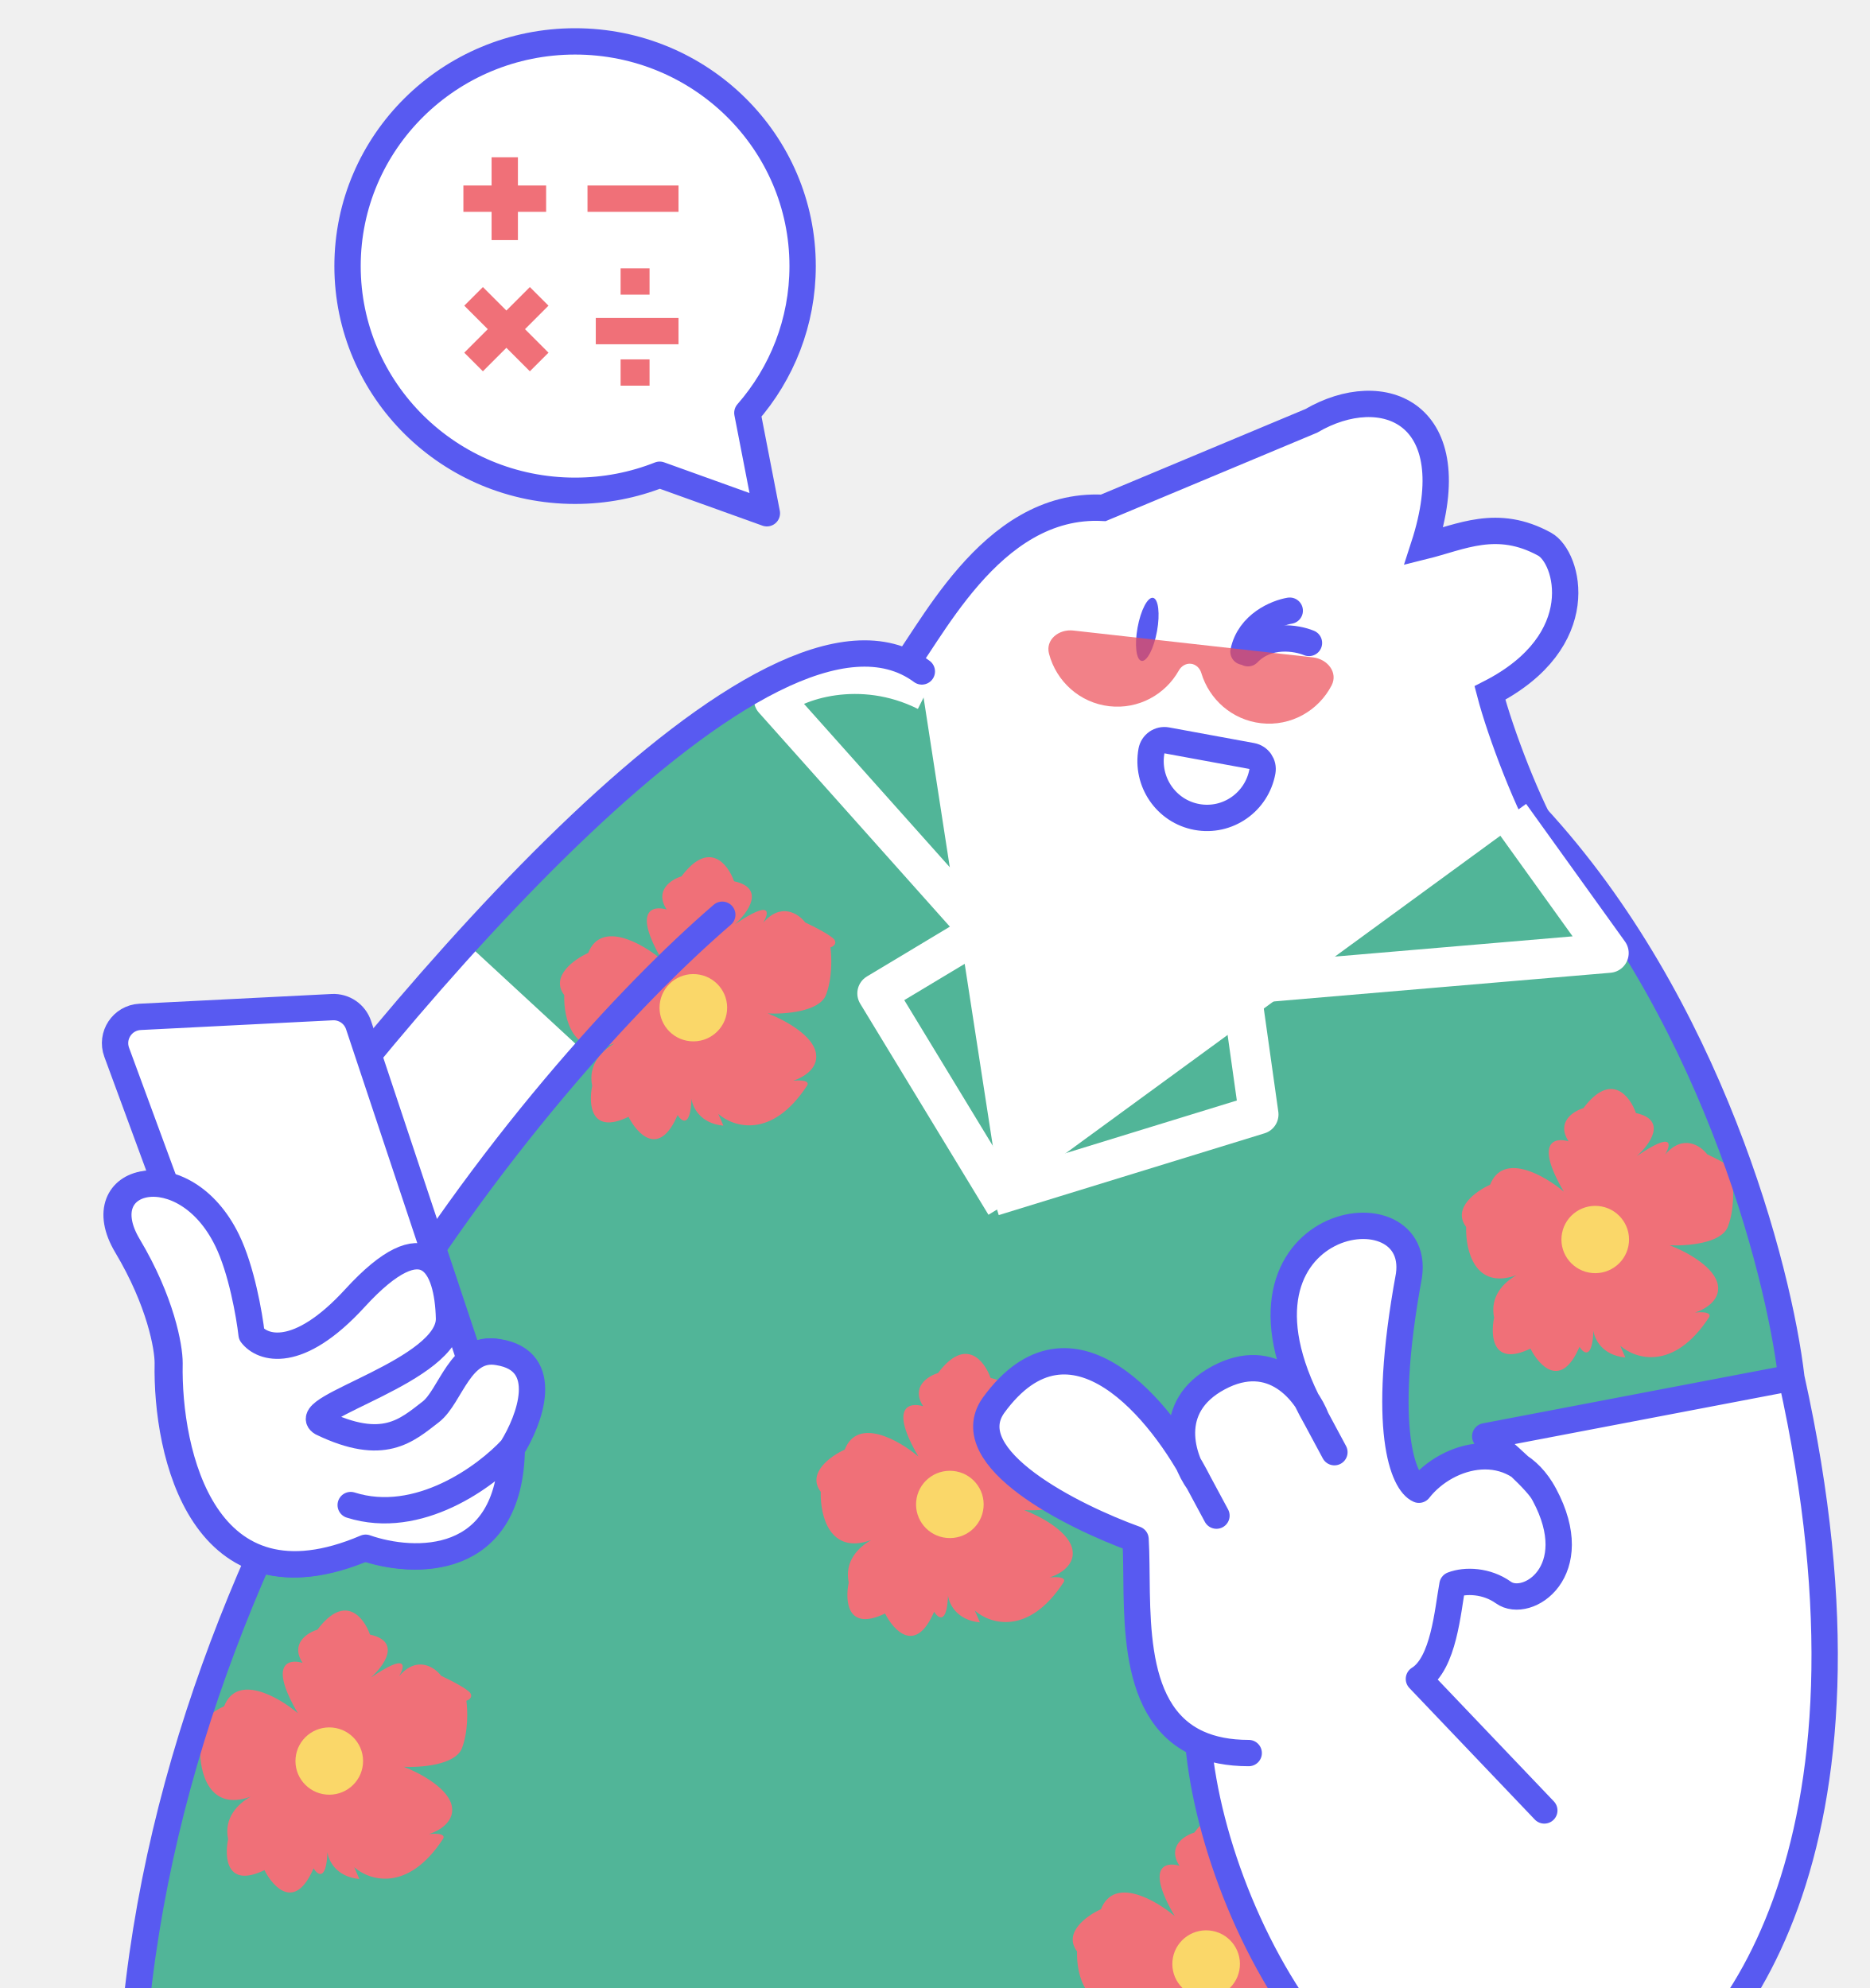
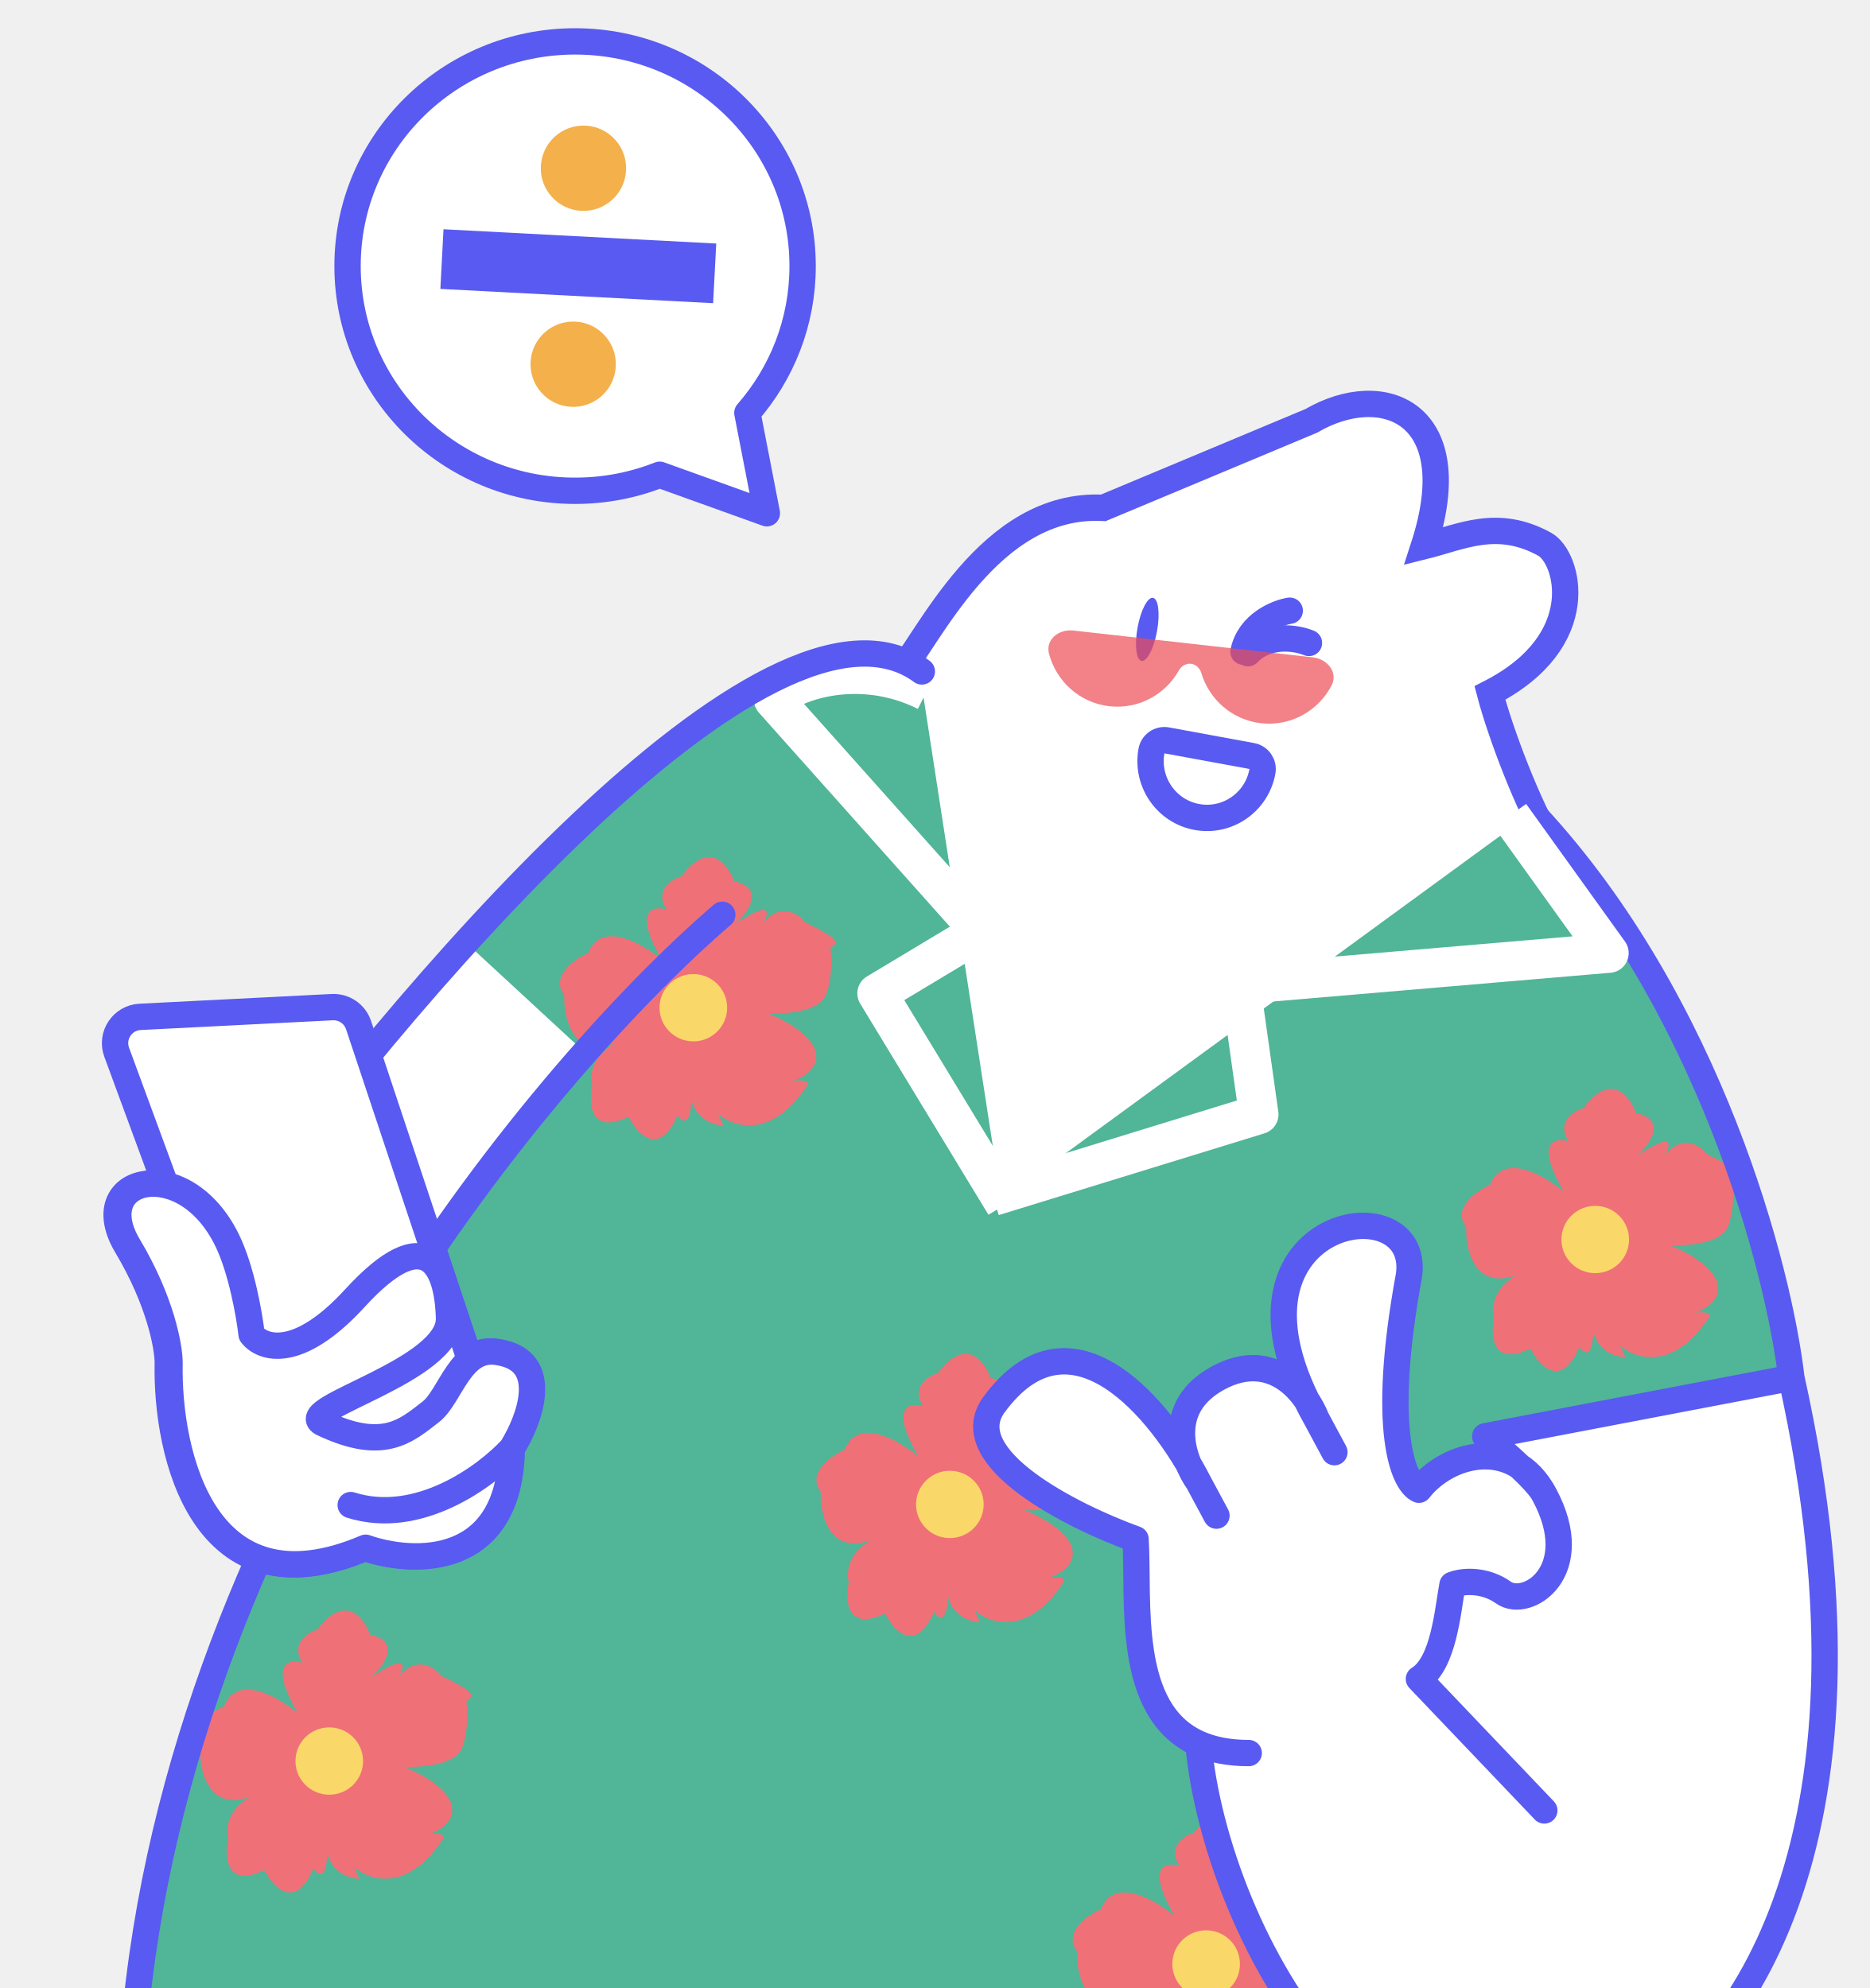
<svg xmlns="http://www.w3.org/2000/svg" width="142" height="151" viewBox="0 0 142 151" fill="none">
  <path d="M83.78 38.575C75.082 38.11 70.496 48.6 68.001 51.5L74.501 94.5L117.811 64.136C116.059 61.307 113.919 55.63 113.139 52.635C120.894 48.668 119.09 42.321 117.294 41.335C113.676 39.348 110.967 40.786 108.118 41.492C111.423 31.313 105.008 28.79 99.566 31.97L83.78 38.575Z" fill="white" stroke="#585AF1" stroke-width="2" />
  <path d="M12.741 103.544C12.747 102.328 12.13 98.843 9.615 94.629C6.472 89.36 13.87 87.543 17.114 94.206C30.005 76.219 58.439 42.448 70 51L32 95.476C33.384 95.847 33.906 97.904 33.964 100.123C34.068 104.118 22.353 106.931 24.306 108.066C28.986 110.324 30.732 108.66 32.572 107.244C34.101 106.068 34.81 102.167 37.72 102.706C41.786 103.359 40.088 107.856 38.731 110.023C38.602 119.119 31.28 118.838 27.635 117.56C15.371 122.803 12.596 110.4 12.741 103.544Z" fill="white" />
  <path d="M76.028 91.174L70.059 52.503C63.022 42.191 44.298 61.202 35.816 71.996L43.984 79.541C19.48 107.523 11.626 137.18 10.055 153.424H99.59L107.758 128.272L112.471 110.037L136.033 104.378C132.514 79.73 120.953 66.022 115.612 62.249L76.028 91.174Z" fill="#51B598" />
  <path d="M83.604 145.015C84.595 142.493 87.75 144.313 89.203 145.538C86.968 141.73 88.512 141.403 89.563 141.715C88.613 140.255 89.918 139.427 90.69 139.196C92.795 136.393 94.228 138.277 94.682 139.569C97.1 140.096 95.728 141.97 94.739 142.842C97.556 140.92 97.35 141.961 96.895 142.722C98.258 141.136 99.591 142.046 100.087 142.7C100.755 143.012 102.136 143.716 102.315 144.033C102.494 144.35 102.18 144.538 102.001 144.593C102.095 145.262 102.158 146.921 101.661 148.203C101.163 149.485 98.506 149.676 97.239 149.611C98.267 149.993 100.426 151.087 100.846 152.412C101.265 153.737 99.899 154.502 99.164 154.719C100.304 154.611 100.348 154.919 100.228 155.086C97.538 159.205 94.613 158.239 93.487 157.241L93.874 158.134C92.09 157.967 91.516 156.7 91.452 156.086C91.368 158.307 90.711 157.838 90.394 157.327C88.999 160.581 87.329 158.772 86.668 157.46C83.774 158.861 83.622 156.479 83.908 155.113C83.574 153.486 84.646 152.425 85.613 151.883C82.449 153.025 81.731 150.004 81.786 148.219C80.707 146.79 82.549 145.487 83.604 145.015Z" fill="#F07078" />
  <ellipse rx="2.567" ry="2.556" transform="matrix(0.995654 0.0931251 -0.0938112 0.99559 91.5892 149.175)" fill="#FAD769" />
  <path d="M17.018 129.602C18.009 127.081 21.164 128.9 22.617 130.125C20.382 126.317 21.926 125.99 22.977 126.303C22.027 124.842 23.332 124.015 24.104 123.783C26.209 120.981 27.642 122.864 28.096 124.157C30.515 124.683 29.142 126.558 28.153 127.429C30.97 125.507 30.764 126.549 30.309 127.31C31.672 125.723 33.005 126.633 33.501 127.287C34.169 127.599 35.55 128.303 35.729 128.62C35.908 128.937 35.594 129.125 35.415 129.18C35.509 129.849 35.572 131.509 35.075 132.79C34.577 134.072 31.92 134.263 30.654 134.198C31.681 134.58 33.84 135.675 34.26 136.999C34.679 138.324 33.313 139.089 32.578 139.306C33.718 139.198 33.762 139.506 33.642 139.673C30.952 143.793 28.027 142.826 26.901 141.828L27.288 142.721C25.504 142.555 24.93 141.287 24.866 140.674C24.782 142.894 24.125 142.426 23.808 141.914C22.413 145.169 20.743 143.359 20.082 142.047C17.189 143.448 17.036 141.066 17.322 139.7C16.988 138.073 18.06 137.012 19.027 136.47C15.863 137.613 15.145 134.592 15.2 132.806C14.121 131.377 15.963 130.074 17.018 129.602Z" fill="#F07078" />
  <ellipse rx="2.567" ry="2.556" transform="matrix(0.995654 0.0931254 -0.0938109 0.99559 25.0032 133.762)" fill="#FAD769" />
  <path d="M64.143 110.109C65.134 107.588 68.289 109.408 69.742 110.633C67.507 106.824 69.051 106.498 70.102 106.81C69.152 105.35 70.457 104.522 71.229 104.291C73.334 101.488 74.767 103.372 75.221 104.664C77.64 105.19 76.267 107.065 75.278 107.937C78.095 106.015 77.889 107.056 77.434 107.817C78.797 106.231 80.13 107.141 80.626 107.794C81.294 108.107 82.675 108.811 82.854 109.128C83.033 109.444 82.719 109.633 82.54 109.687C82.634 110.357 82.697 112.016 82.2 113.298C81.702 114.58 79.045 114.771 77.778 114.706C78.806 115.087 80.966 116.182 81.385 117.507C81.804 118.832 80.438 119.597 79.703 119.814C80.843 119.706 80.887 120.014 80.767 120.181C78.077 124.3 75.153 123.334 74.026 122.336L74.413 123.229C72.629 123.062 72.055 121.794 71.991 121.181C71.907 123.402 71.25 122.933 70.933 122.421C69.538 125.676 67.868 123.867 67.207 122.555C64.314 123.956 64.161 121.574 64.447 120.208C64.113 118.581 65.185 117.519 66.152 116.978C62.988 118.12 62.27 115.099 62.325 113.314C61.246 111.885 63.088 110.582 64.143 110.109Z" fill="#F07078" />
  <ellipse rx="2.567" ry="2.556" transform="matrix(0.995654 0.093125 -0.0938113 0.99559 72.1282 114.27)" fill="#FAD769" />
  <path d="M44.665 72.382C45.656 69.861 48.81 71.681 50.264 72.906C48.029 69.097 49.572 68.77 50.624 69.083C49.674 67.623 50.979 66.795 51.75 66.564C53.855 63.761 55.289 65.645 55.742 66.937C58.161 67.463 56.788 69.338 55.8 70.21C58.617 68.288 58.411 69.329 57.955 70.09C59.318 68.503 60.651 69.414 61.148 70.067C61.816 70.38 63.196 71.084 63.376 71.4C63.555 71.717 63.241 71.906 63.061 71.96C63.155 72.63 63.218 74.289 62.721 75.571C62.224 76.853 59.566 77.043 58.3 76.978C59.327 77.36 61.487 78.455 61.906 79.78C62.325 81.104 60.96 81.869 60.224 82.086C61.364 81.979 61.408 82.286 61.288 82.454C58.599 86.573 55.674 85.607 54.548 84.609L54.934 85.502C53.151 85.335 52.577 84.067 52.512 83.454C52.429 85.674 51.772 85.206 51.454 84.694C50.059 87.949 48.389 86.139 47.728 84.828C44.835 86.228 44.683 83.847 44.968 82.481C44.635 80.853 45.707 79.792 46.674 79.25C43.51 80.393 42.791 77.372 42.846 75.587C41.768 74.157 43.609 72.855 44.665 72.382Z" fill="#F07078" />
  <ellipse rx="2.567" ry="2.556" transform="matrix(0.995654 0.093125 -0.0938112 0.99559 52.6497 76.5425)" fill="#FAD769" />
  <path d="M113.151 89.988C114.142 87.467 117.297 89.287 118.75 90.512C116.515 86.703 118.059 86.376 119.11 86.689C118.16 85.229 119.465 84.401 120.237 84.17C122.342 81.367 123.775 83.251 124.228 84.543C126.647 85.069 125.275 86.944 124.286 87.816C127.103 85.894 126.897 86.935 126.442 87.696C127.805 86.109 129.138 87.02 129.634 87.673C130.302 87.986 131.683 88.69 131.862 89.006C132.041 89.323 131.727 89.512 131.548 89.566C131.641 90.236 131.705 91.895 131.207 93.177C130.71 94.459 128.053 94.649 126.786 94.585C127.814 94.966 129.973 96.061 130.392 97.386C130.812 98.71 129.446 99.475 128.711 99.692C129.851 99.585 129.895 99.892 129.774 100.06C127.085 104.179 124.16 103.213 123.034 102.215L123.421 103.108C121.637 102.941 121.063 101.673 120.999 101.06C120.915 103.281 120.258 102.812 119.94 102.3C118.546 105.555 116.875 103.745 116.215 102.434C113.321 103.834 113.169 101.453 113.455 100.087C113.121 98.46 114.193 97.398 115.16 96.856C111.996 97.999 111.278 94.978 111.333 93.193C110.254 91.763 112.096 90.461 113.151 89.988Z" fill="#F07078" />
  <ellipse rx="2.567" ry="2.556" transform="matrix(0.995654 0.093125 -0.0938113 0.99559 121.136 94.1487)" fill="#FAD769" />
  <path d="M76.341 91.489L66.602 75.455L74.456 70.739L58.748 53.133C60.319 51.665 65.345 49.989 70.372 52.504" stroke="white" stroke-width="3" stroke-linejoin="round" />
  <ellipse rx="0.751" ry="2.434" transform="matrix(-0.984347 -0.176241 -0.178671 0.983909 87.1207 47.8038)" fill="#585AF1" />
  <path d="M99.397 48.836C98.473 48.451 96.254 48.067 94.768 49.617" stroke="#585AF1" stroke-width="2" stroke-linecap="round" />
  <path d="M97.938 46.385C96.95 46.548 94.865 47.399 94.425 49.5" stroke="#585AF1" stroke-width="2" stroke-linecap="round" />
  <path d="M54.847 69.481C40.605 81.742 11.681 116.64 9.922 158.14" stroke="#585AF1" stroke-width="2" stroke-linecap="round" />
  <path d="M95.863 58.589C95.962 58.046 95.601 57.524 95.058 57.424L88.6 56.236C88.057 56.136 87.537 56.495 87.438 57.039C87.016 59.373 88.55 61.625 90.884 62.054C93.217 62.484 95.441 60.924 95.863 58.589Z" stroke="#585AF1" stroke-width="2" stroke-linecap="round" stroke-linejoin="round" />
  <path opacity="0.7" fill-rule="evenodd" clip-rule="evenodd" d="M90.436 50.417C90.058 50.375 89.703 50.592 89.518 50.924C88.493 52.755 86.454 53.89 84.251 53.643C81.987 53.39 80.209 51.749 79.658 49.654C79.376 48.585 80.402 47.769 81.5 47.892L88.043 48.625C88.044 48.625 88.044 48.625 88.044 48.625C88.044 48.625 88.044 48.625 88.044 48.625L95.187 49.426C95.187 49.426 95.187 49.426 95.187 49.426C95.187 49.426 95.187 49.426 95.187 49.426L99.703 49.932C100.801 50.055 101.624 51.078 101.117 52.059C100.123 53.981 98.031 55.188 95.767 54.934C93.564 54.687 91.822 53.128 91.221 51.114C91.112 50.749 90.814 50.46 90.436 50.417Z" fill="#EC4C56" />
  <path d="M107.747 113.154C109.454 110.971 112.854 109.708 115.397 111.387C114.483 110.521 113.449 109.637 112.784 109.095L136.031 104.654C144.074 140.84 131.006 156.525 123.467 159.843C105.59 171.125 92.309 147.054 91.002 132.433C85.45 129.947 86.514 121.626 86.23 116.912C81.457 115.191 72.617 110.749 75.44 106.746C80.882 99.254 87.166 105.939 90.26 111.215C89.443 109.251 89.264 106.407 92.523 104.654C95.768 102.908 98.034 104.604 99.225 106.361C92.376 92.381 107.977 89.894 106.992 96.87C104.815 108.688 106.588 112.65 107.747 113.154Z" fill="white" />
  <path d="M117.269 113.521C120.412 119.372 115.955 122.246 114.161 120.961C112.891 120.051 111.276 119.999 110.295 120.378C109.932 122.348 109.637 126.359 107.747 127.524L117.269 137.514M117.269 113.521C114.881 109.075 109.931 110.363 107.747 113.154C106.588 112.65 104.815 108.688 106.992 96.87C108.009 89.669 91.351 92.552 99.96 107.751M117.269 113.521C116.813 112.535 114.089 110.159 112.784 109.095L136.031 104.654M99.96 107.751C99.203 105.792 96.657 102.43 92.523 104.654C88.389 106.878 89.787 110.858 91.002 112.57M99.96 107.751L101.33 110.302M91.002 112.57C88.282 107.231 81.362 98.592 75.44 106.746C72.617 110.749 81.457 115.191 86.23 116.912C86.514 121.626 85.45 129.947 91.002 132.433M91.002 112.57L92.373 115.121M94.822 133.155C93.288 133.155 92.031 132.894 91.002 132.433M91.002 132.433C92.309 147.054 105.59 171.125 123.467 159.843C131.006 156.525 144.074 140.84 136.031 104.654M136.031 104.654C135.07 96.388 129.829 76.272 116.554 61.936" stroke="#585AF1" stroke-width="2" stroke-linecap="round" stroke-linejoin="round" />
  <path d="M9.615 94.629C12.13 98.843 12.747 102.328 12.741 103.544C12.596 110.4 15.371 122.803 27.635 117.56C31.28 118.838 38.602 119.119 38.731 110.023C40.088 107.856 41.786 103.359 37.72 102.706C34.81 102.167 34.101 106.068 32.572 107.244C30.732 108.66 28.986 110.324 24.306 108.066C22.353 106.931 34.068 104.118 33.964 100.123C33.859 96.129 32.255 92.661 26.82 98.601C22.472 103.352 19.777 102.417 18.973 101.356C18.807 99.897 18.203 96.425 17.114 94.206C13.87 87.543 6.472 89.36 9.615 94.629Z" fill="white" />
  <path d="M17.114 94.206C13.87 87.543 6.472 89.36 9.615 94.629C12.13 98.843 12.747 102.328 12.741 103.544C12.596 110.4 15.371 122.803 27.635 117.56C31.28 118.838 38.602 119.119 38.731 110.023M17.114 94.206C18.203 96.425 18.807 99.897 18.973 101.356C19.777 102.417 22.472 103.352 26.82 98.601C32.255 92.661 33.859 96.129 33.964 100.123C34.068 104.118 22.353 106.931 24.306 108.066C28.986 110.324 30.732 108.66 32.572 107.244C34.101 106.068 34.81 102.167 37.72 102.706C41.786 103.359 40.088 107.856 38.731 110.023M17.114 94.206C30.005 76.219 58.439 42.448 70 51M38.731 110.023C36.792 112.134 31.632 115.949 26.498 114.318" stroke="#585AF1" stroke-width="2" stroke-linecap="round" stroke-linejoin="round" />
  <path d="M20.601 111.816L8.861 79.925C8.395 78.659 9.29 77.305 10.637 77.237L25.229 76.498C26.126 76.453 26.944 77.011 27.228 77.864L38.413 111.463C38.863 112.813 37.798 114.188 36.378 114.09L22.34 113.12C21.554 113.066 20.873 112.555 20.601 111.816Z" fill="white" stroke="#585AF1" stroke-width="2" />
  <path d="M9.748 94.628C12.262 98.843 12.879 102.328 12.874 103.544C12.729 110.4 15.504 122.802 27.767 117.56C31.413 118.838 38.735 119.119 38.863 110.023C40.221 107.856 41.919 103.358 37.853 102.705C34.943 102.167 34.233 106.068 32.705 107.244C30.865 108.659 29.119 110.324 24.439 108.066C22.486 106.931 34.201 104.118 34.096 100.123C33.992 96.129 32.387 92.661 26.953 98.6C22.605 103.352 19.909 102.417 19.105 101.356C18.939 99.897 18.335 96.424 17.247 94.206C14.003 87.542 6.605 89.36 9.748 94.628Z" fill="white" />
  <path d="M38.863 110.023C38.735 119.119 31.413 118.838 27.767 117.56C15.504 122.802 12.729 110.4 12.874 103.544C12.879 102.328 12.262 98.843 9.748 94.628C6.605 89.36 14.003 87.542 17.247 94.206C18.335 96.424 18.939 99.897 19.105 101.356C19.909 102.417 22.605 103.352 26.953 98.6C32.387 92.661 33.992 96.129 34.096 100.123C34.201 104.118 22.486 106.931 24.439 108.066C29.119 110.324 30.865 108.659 32.705 107.244C34.233 106.068 34.943 102.167 37.853 102.705C41.919 103.358 40.221 107.856 38.863 110.023ZM38.863 110.023C36.925 112.134 31.765 115.949 26.631 114.318" stroke="#585AF1" stroke-width="2" stroke-linecap="round" stroke-linejoin="round" />
  <path d="M43.669 37.278C34.127 37.278 26.391 29.637 26.391 20.211C26.391 10.785 34.127 3.144 43.669 3.144C53.212 3.144 60.948 10.785 60.948 20.211C60.948 24.473 59.367 28.37 56.752 31.36L58.233 38.985L50.095 36.059C48.109 36.846 45.94 37.278 43.669 37.278Z" fill="white" stroke="#585AF1" stroke-width="2" stroke-linejoin="round" />
-   <path d="M44.612 15.091H51.524M35.188 15.091H41.471M38.329 18.235V11.947M35.962 27.495L40.943 22.51M40.943 27.495L35.962 22.51M45.241 25.151H51.524M47.126 21.379H49.325M47.126 28.295H49.325" stroke="#F07078" stroke-width="2" />
+   <ellipse cx="44.305" cy="12.779" rx="3.24" ry="3.24" transform="rotate(3 44.3047 12.7786)" fill="#F4B04A" />
+   <ellipse cx="43.525" cy="27.664" rx="3.24" ry="3.24" transform="rotate(3 43.5254 27.6643)" fill="#F4B04A" />
+   <path fill-rule="evenodd" clip-rule="evenodd" d="M54.151 23.029L33.44 21.944L33.678 17.414L54.388 18.499L54.151 23.029Z" fill="#585AF1" />
  <path d="M114.669 61.937L122.177 72.391L94.195 74.775L95.584 84.647L75.399 90.86" stroke="white" stroke-width="3" stroke-linejoin="round" />
</svg>
